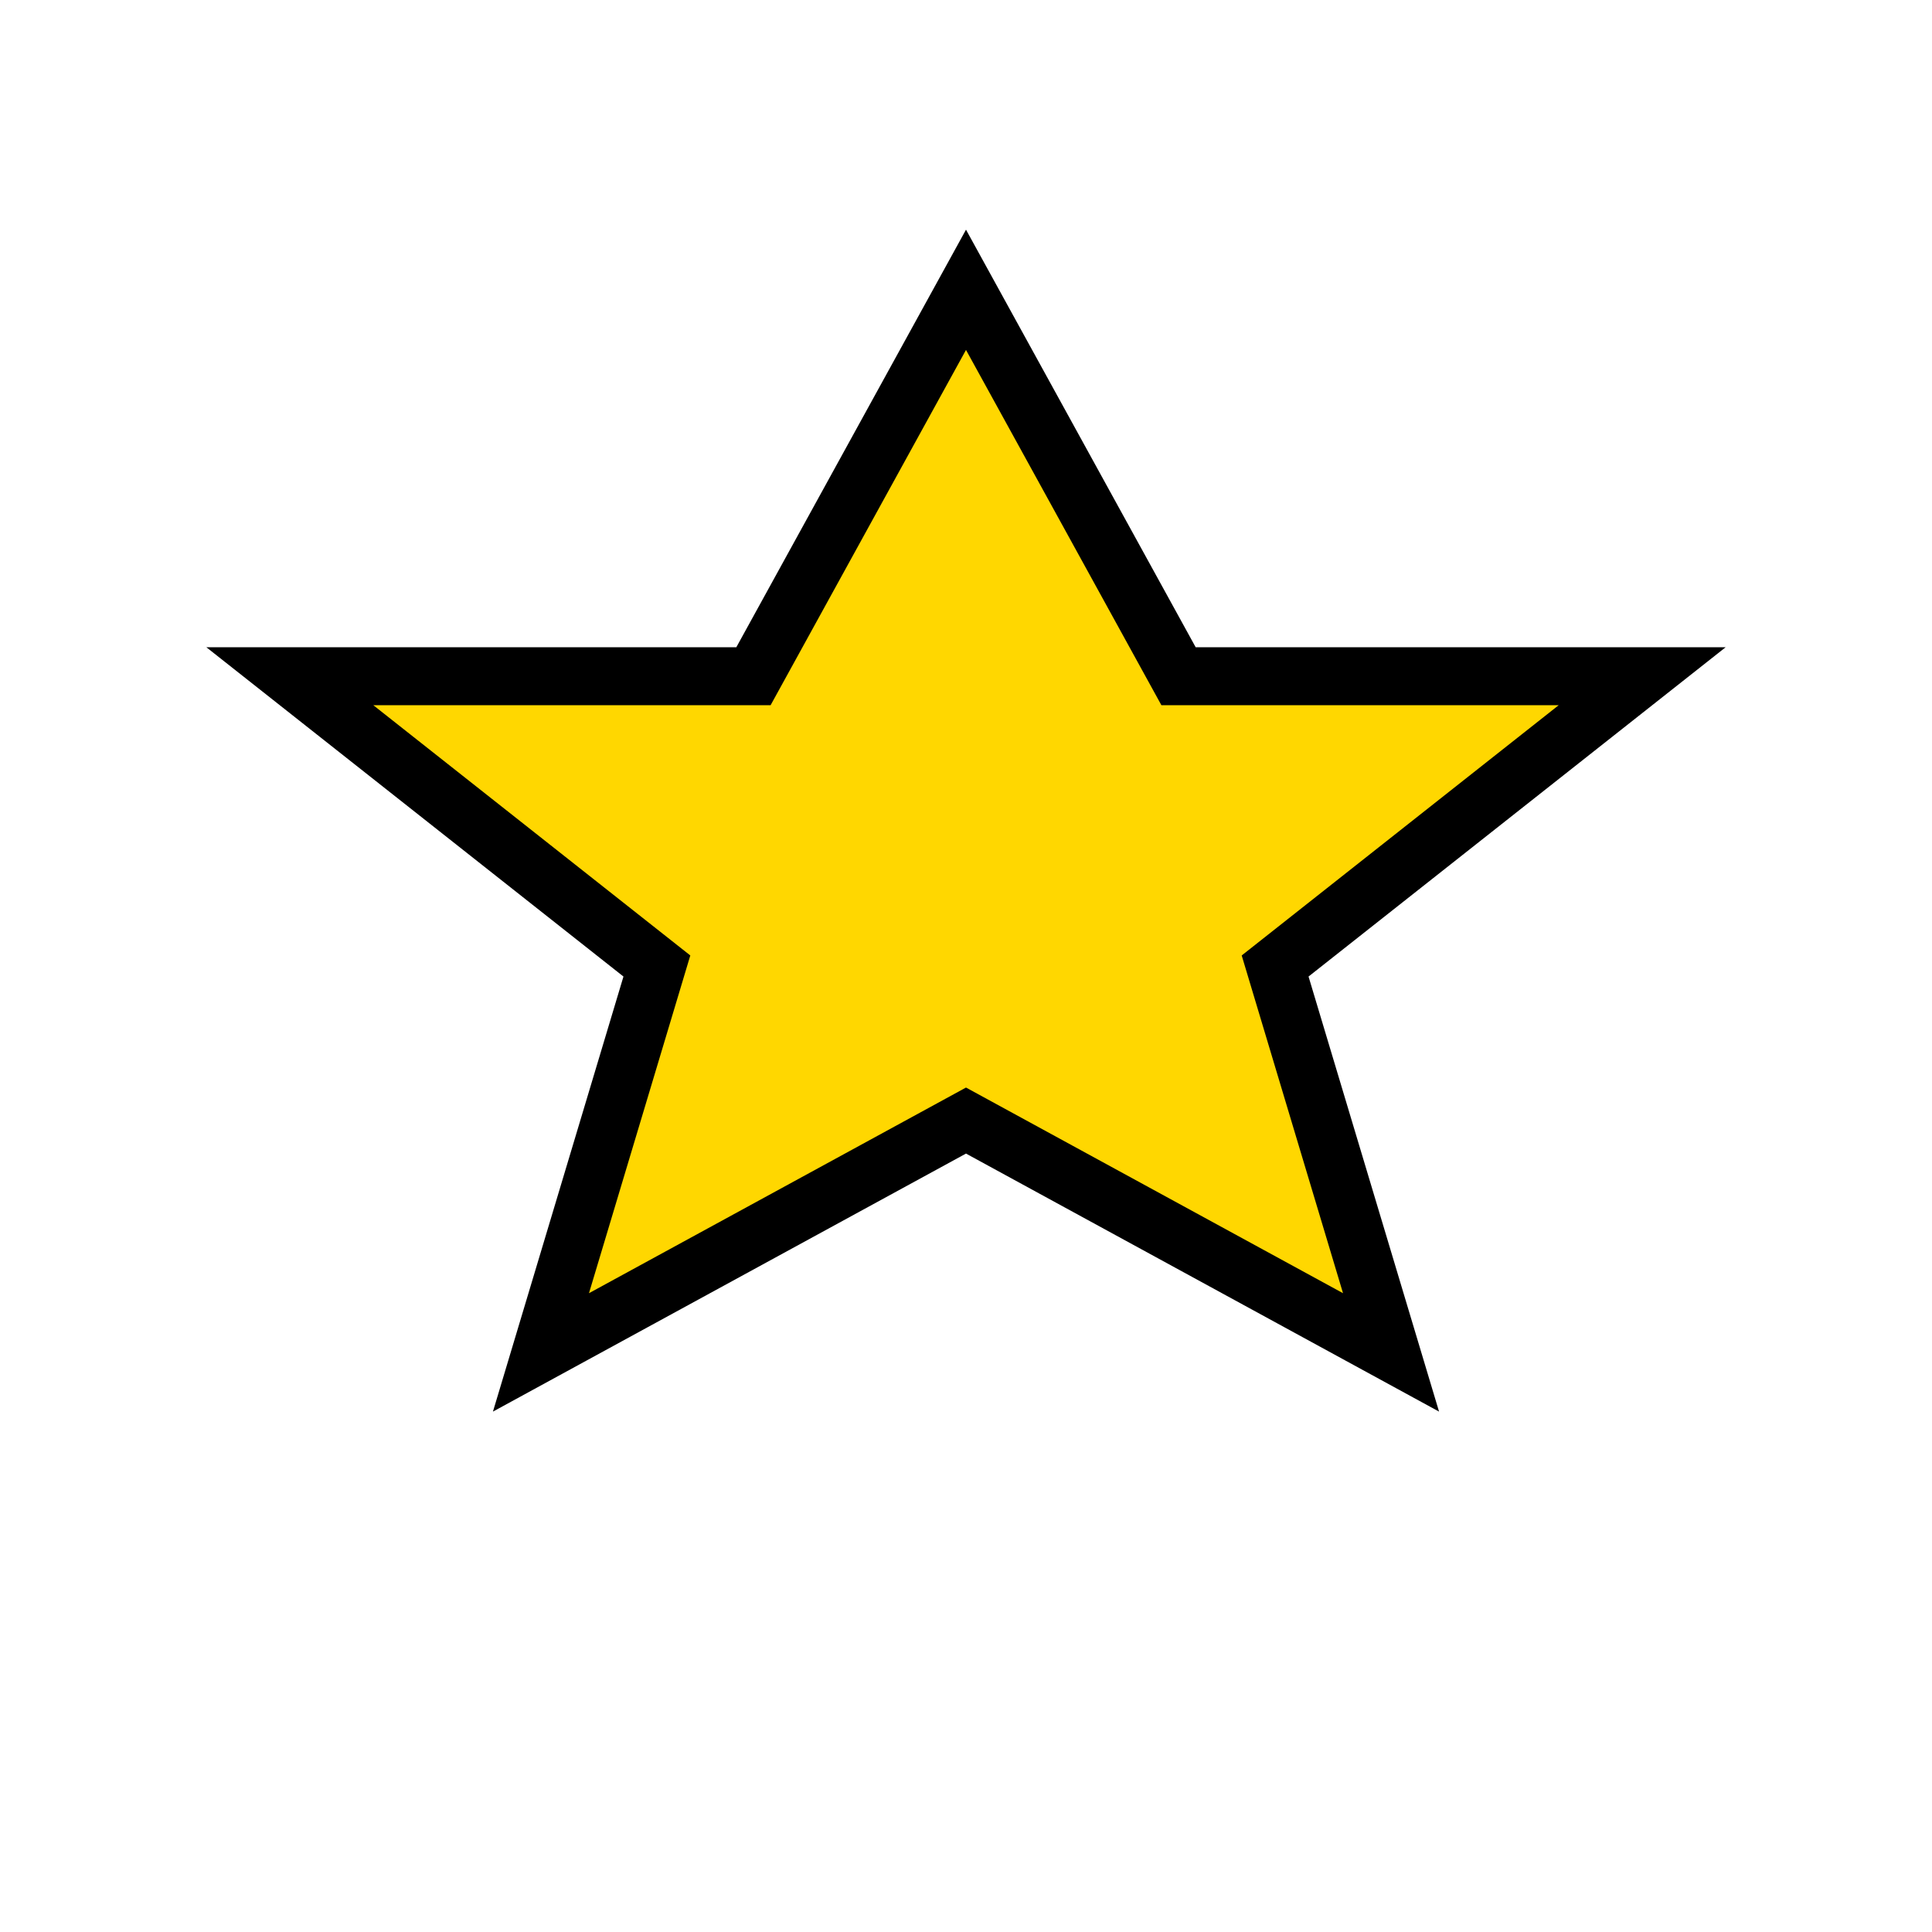
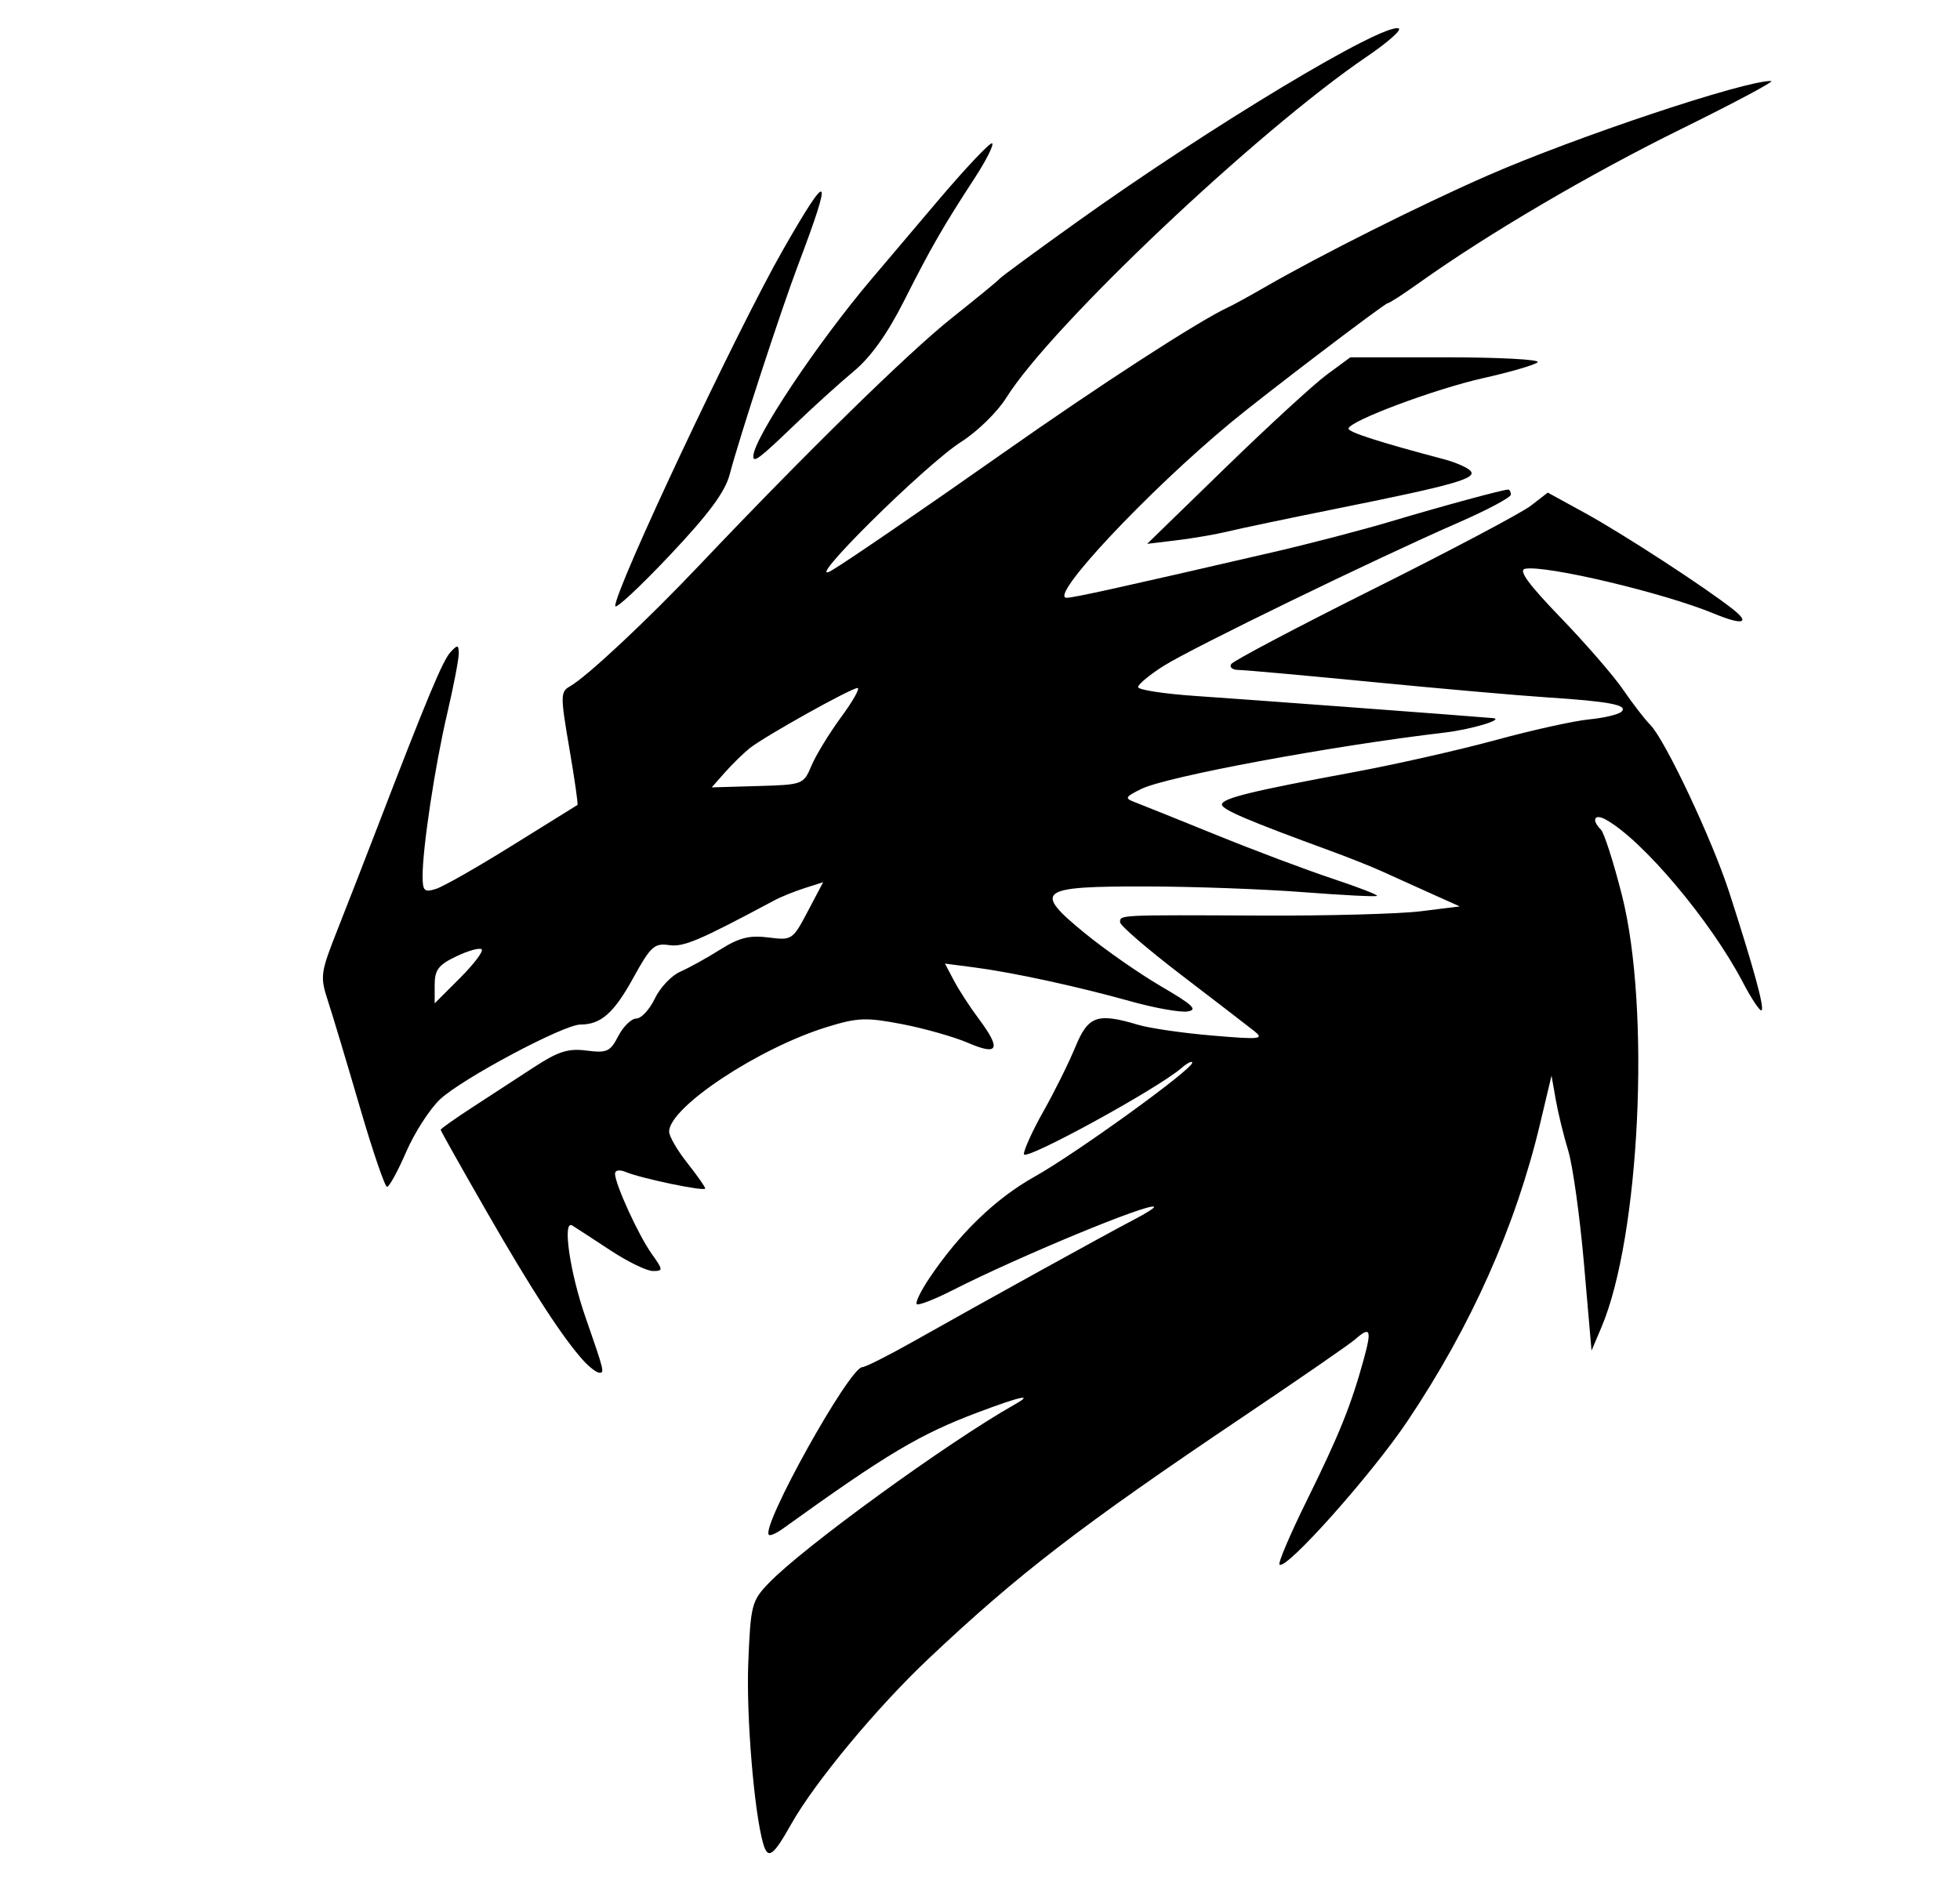
- <svg xmlns="http://www.w3.org/2000/svg" width="20" height="20" viewBox="0 0 100 100">
-   <polygon points="50,15 61,35 85,35 66,50 72,70 50,58 28,70 34,50 15,35 39,35" stroke="black" stroke-width="3" fill="gold" />
+ <svg xmlns="http://www.w3.org/2000/svg" version="1.1" id="svg1" width="326" height="313" viewBox="0 0 326 313">
+   <defs id="defs1" />
+   <g id="g1">
+     <path style="fill:#000000" d="m 126.934,306.695 c -1.515,-5.321 -2.828,-21.277 -2.475,-30.075 0.385,-9.593 0.559,-10.276 3.372,-13.222 5.633,-5.9 29.779,-23.443 40.966,-29.763 3.269,-1.847 0.977,-1.353 -6.123,1.319 -9.724,3.66 -15.175,6.911 -32.5,19.38 -1.062,0.764 -2.095,1.214 -2.295,1 -1.327,-1.422 13.418,-27.89 15.538,-27.89 0.509,0 4.403,-1.963 8.653,-4.363 11.673,-6.59 32.251,-17.957 36.438,-20.127 2.041,-1.058 3.591,-2.042 3.445,-2.189 -0.738,-0.738 -22.55,8.296 -33.578,13.908 -2.982,1.517 -5.636,2.546 -5.896,2.285 -0.261,-0.261 0.66,-2.171 2.046,-4.244 4.988,-7.464 11.056,-13.331 17.534,-16.953 6.925,-3.872 26.239,-17.834 26.239,-18.967 0,-0.363 -0.787,0.022 -1.75,0.855 -4.068,3.521 -26.25,15.652 -26.25,14.355 0,-0.752 1.485,-3.998 3.301,-7.214 1.815,-3.215 4.178,-7.982 5.25,-10.592 2.141,-5.212 3.644,-5.746 10.456,-3.71 1.921,0.574 7.476,1.38 12.344,1.79 8.071,0.681 8.679,0.611 6.906,-0.794 -1.069,-0.847 -6.514,-5.036 -12.1,-9.307 -5.586,-4.272 -10.156,-8.209 -10.156,-8.75 0,-1.239 -0.384,-1.221 23.5,-1.112 11,0.05 22.925,-0.272 26.5,-0.716 l 6.5,-0.807 -5,-2.245 c -2.75,-1.235 -6.35,-2.861 -8,-3.614 -1.65,-0.753 -5.475,-2.275 -8.5,-3.383 -13.807,-5.055 -18.108,-6.893 -18.059,-7.718 0.061,-1.037 4.863,-2.213 22.059,-5.403 6.875,-1.275 17.45,-3.668 23.5,-5.319 6.05,-1.65 13.025,-3.194 15.5,-3.431 2.475,-0.237 4.903,-0.812 5.395,-1.278 1.169,-1.107 -1.937,-1.705 -12.395,-2.385 -4.675,-0.304 -17.725,-1.453 -29,-2.553 -11.275,-1.1 -21.314,-2.005 -22.309,-2.011 -0.995,-0.006 -1.541,-0.444 -1.213,-0.974 0.328,-0.53 11.042,-6.185 23.809,-12.565 12.767,-6.381 24.482,-12.583 26.032,-13.783 l 2.819,-2.181 6.181,3.389 c 6.314,3.461 20.183,12.492 24.681,16.071 2.911,2.316 1.472,2.616 -3.216,0.671 -8.3,-3.445 -28.046,-8.129 -31.432,-7.457 -1.14,0.226 0.586,2.595 5.912,8.111 4.137,4.285 8.808,9.67 10.379,11.966 1.571,2.296 3.625,4.958 4.564,5.915 2.479,2.528 10.29,19.107 13.11,27.827 4.023,12.439 5.866,19.151 5.388,19.628 -0.249,0.249 -1.661,-1.858 -3.137,-4.681 -5.354,-10.239 -16.727,-23.726 -22.818,-27.06 -1.876,-1.027 -2.384,0.079 -0.774,1.688 0.537,0.537 2.112,5.454 3.5,10.927 4.793,18.894 2.993,56.769 -3.416,71.871 l -1.644,3.874 -1.25,-14.374 c -0.687,-7.906 -1.869,-16.399 -2.624,-18.874 -0.756,-2.475 -1.691,-6.3 -2.078,-8.5 l -0.703,-4 -1.903,8 c -4.053,17.041 -11.464,33.67 -22.032,49.437 -5.974,8.914 -20.27,24.951 -21.312,23.909 -0.265,-0.265 1.788,-5.081 4.562,-10.704 5.363,-10.872 7.336,-15.762 9.436,-23.392 1.382,-5.018 1.128,-5.615 -1.432,-3.359 -0.868,0.765 -9.304,6.59 -18.747,12.943 -26.937,18.125 -37.266,26.075 -52.189,40.165 -8.642,8.16 -18.959,20.598 -22.888,27.593 -2.969,5.287 -3.842,5.883 -4.618,3.157 z M 97.071,226.386 c -3.427,-3.758 -8.606,-11.726 -16.118,-24.8 -4.211,-7.328 -7.656,-13.463 -7.656,-13.635 0,-0.171 2.362,-1.846 5.25,-3.723 2.888,-1.876 7.5,-4.88 10.25,-6.676 4.057,-2.649 5.712,-3.173 8.772,-2.778 3.375,0.436 3.93,0.181 5.276,-2.421 0.827,-1.599 2.174,-2.908 2.994,-2.908 0.82,0 2.202,-1.493 3.073,-3.318 0.87,-1.825 2.775,-3.84 4.234,-4.478 1.458,-0.638 4.452,-2.294 6.652,-3.681 3.131,-1.974 4.869,-2.41 8,-2.011 3.93,0.501 4.045,0.425 6.556,-4.341 l 2.556,-4.851 -3.056,0.974 c -1.681,0.536 -3.956,1.455 -5.056,2.044 -12.605,6.744 -15.098,7.801 -17.546,7.442 -2.403,-0.353 -3.057,0.248 -5.897,5.413 -3.241,5.896 -5.401,7.807 -8.824,7.807 -2.784,0 -19.737,9.038 -23.35,12.449 -1.707,1.611 -4.238,5.545 -5.624,8.741 -1.386,3.196 -2.816,5.811 -3.178,5.811 -0.362,0 -2.397,-5.963 -4.523,-13.25 -2.126,-7.287 -4.505,-15.211 -5.288,-17.608 -1.36,-4.166 -1.29,-4.694 1.595,-12 1.66,-4.203 4.619,-11.805 6.576,-16.892 8.338,-21.675 10.909,-27.833 12.195,-29.214 1.19,-1.278 1.363,-1.241 1.363,0.286 0,0.963 -0.865,5.447 -1.922,9.964 -2.036,8.703 -4.096,22.332 -4.085,27.031 0.006,2.461 0.29,2.728 2.243,2.107 1.23,-0.39 6.968,-3.661 12.75,-7.267 5.782,-3.607 10.625,-6.617 10.762,-6.689 0.137,-0.073 -0.472,-4.326 -1.353,-9.453 -1.483,-8.635 -1.48,-9.389 0.049,-10.245 2.812,-1.574 12.738,-10.858 21.592,-20.196 17.762,-18.734 34.745,-35.37 41.963,-41.106 4.125,-3.278 7.725,-6.235 8,-6.571 0.275,-0.336 6.125,-4.631 13,-9.544 22.137,-15.822 50.648,-32.971 53.331,-32.076 0.599,0.2 -1.753,2.293 -5.226,4.652 -18.286,12.418 -52.582,44.87 -60.045,56.816 -1.458,2.335 -4.802,5.608 -7.43,7.275 -6.06,3.843 -26.89,24.504 -21.63,21.454 2.335,-1.354 15.308,-10.24 28.506,-19.527 16.208,-11.404 32.623,-22.035 37.494,-24.282 0.825,-0.381 3.525,-1.862 6,-3.291 9.257,-5.347 25.872,-13.681 37,-18.559 14.789,-6.482 42.958,-15.886 47.299,-15.789 0.661,0.015 -6.124,3.635 -15.078,8.045 -15.105,7.44 -32.098,17.422 -43.474,25.538 -2.614,1.865 -4.97,3.391 -5.237,3.391 -0.488,0 -20.434,15.174 -26.011,19.788 -13.892,11.493 -30.504,29.212 -27.387,29.212 1.178,0 8.96,-1.72 34.387,-7.6 6.05,-1.399 14.825,-3.688 19.5,-5.086 8.492,-2.54 18.697,-5.314 19.549,-5.314 0.248,0 0.451,0.379 0.451,0.842 0,0.463 -3.938,2.561 -8.75,4.662 -13.811,6.03 -44.326,20.87 -49,23.83 -2.337,1.48 -4.25,3.068 -4.25,3.528 0,0.46 4.388,1.129 9.75,1.487 7.318,0.488 45.77,3.351 49.25,3.667 2.077,0.189 -3.564,1.886 -8,2.408 -18.812,2.211 -46.34,7.329 -50.478,9.384 -2.726,1.355 -2.811,1.543 -1,2.225 1.088,0.41 7.153,2.848 13.478,5.419 6.325,2.571 14.999,5.834 19.276,7.252 4.277,1.418 7.637,2.717 7.467,2.887 -0.17,0.17 -5.694,-0.108 -12.276,-0.617 -6.582,-0.509 -18.324,-0.937 -26.094,-0.95 -18.024,-0.03 -18.928,0.654 -10.253,7.758 3.383,2.771 9.113,6.766 12.733,8.878 5.302,3.094 6.145,3.903 4.338,4.163 -1.234,0.178 -5.494,-0.587 -9.467,-1.7 -8.826,-2.471 -19.591,-4.803 -26.036,-5.64 l -4.812,-0.625 1.487,2.821 c 0.818,1.551 2.646,4.371 4.062,6.265 3.855,5.156 3.391,6.295 -1.675,4.114 -2.337,-1.006 -7.287,-2.413 -10.998,-3.127 -5.994,-1.152 -7.391,-1.099 -12.5,0.477 -11.395,3.515 -26.252,13.363 -26.252,17.401 0,0.772 1.35,3.108 3,5.191 1.65,2.083 3,4.005 3,4.27 0,0.552 -10.612,-1.654 -13.25,-2.754 -1.003,-0.418 -1.75,-0.293 -1.75,0.294 0,1.711 3.897,10.236 6.082,13.305 1.94,2.725 1.952,2.885 0.213,2.885 -1.012,0 -4.176,-1.538 -7.03,-3.418 -2.854,-1.88 -5.723,-3.748 -6.376,-4.151 -1.677,-1.036 -0.412,7.764 2.19,15.234 3.12,8.957 3.215,9.341 2.288,9.252 -0.477,-0.046 -1.643,-0.935 -2.592,-1.976 z M 80.122,157.936 c -0.317,-0.317 -2.208,0.2 -4.201,1.151 -2.995,1.428 -3.624,2.257 -3.624,4.778 v 3.05 l 4.201,-4.201 c 2.311,-2.311 3.941,-4.461 3.624,-4.778 z M 134.967,127.379 c 0.733,-1.743 2.946,-5.367 4.917,-8.052 1.971,-2.685 3.208,-4.877 2.749,-4.87 -1.09,0.017 -15.458,8.039 -17.928,10.009 -1.049,0.837 -2.902,2.647 -4.118,4.022 l -2.21,2.5 7.629,-0.22 c 7.542,-0.218 7.644,-0.256 8.962,-3.39 z m -32.635,-26.56 c -0.083,-2.709 20.29,-45.961 27.972,-59.385 7.691,-13.439 8.297,-12.828 2.49,2.511 -2.909,7.684 -9.767,28.679 -11.433,35 -0.766,2.908 -3.502,6.593 -10.024,13.5 -4.934,5.225 -8.986,8.993 -9.005,8.374 z M 203.797,77.832 c 7.15,-6.954 14.755,-13.936 16.9,-15.515 l 3.9,-2.872 h 16.05 c 8.827,0 15.622,0.371 15.1,0.824 -0.522,0.453 -4.55,1.629 -8.95,2.612 -8.143,1.819 -22.5,7.197 -22.5,8.429 0,0.6 5.267,2.289 15.872,5.089 1.855,0.49 3.821,1.339 4.37,1.888 1.277,1.277 -2.532,2.369 -21.742,6.234 -8.25,1.66 -16.575,3.405 -18.5,3.88 -1.925,0.474 -5.75,1.135 -8.5,1.469 l -5,0.607 z m -78.5,-1.919 c 0,-2.888 10.627,-18.832 19.631,-29.454 1.172,-1.383 6.059,-7.152 10.86,-12.821 4.801,-5.669 8.96,-10.075 9.244,-9.792 0.283,0.283 -1.037,2.896 -2.935,5.807 -5.263,8.074 -7.276,11.577 -11.757,20.453 -2.745,5.438 -5.525,9.327 -8.332,11.655 -2.316,1.922 -6.83,6.012 -10.03,9.089 -5.61,5.395 -6.682,6.207 -6.682,5.063 z" id="path1" />
+   </g>
</svg>
